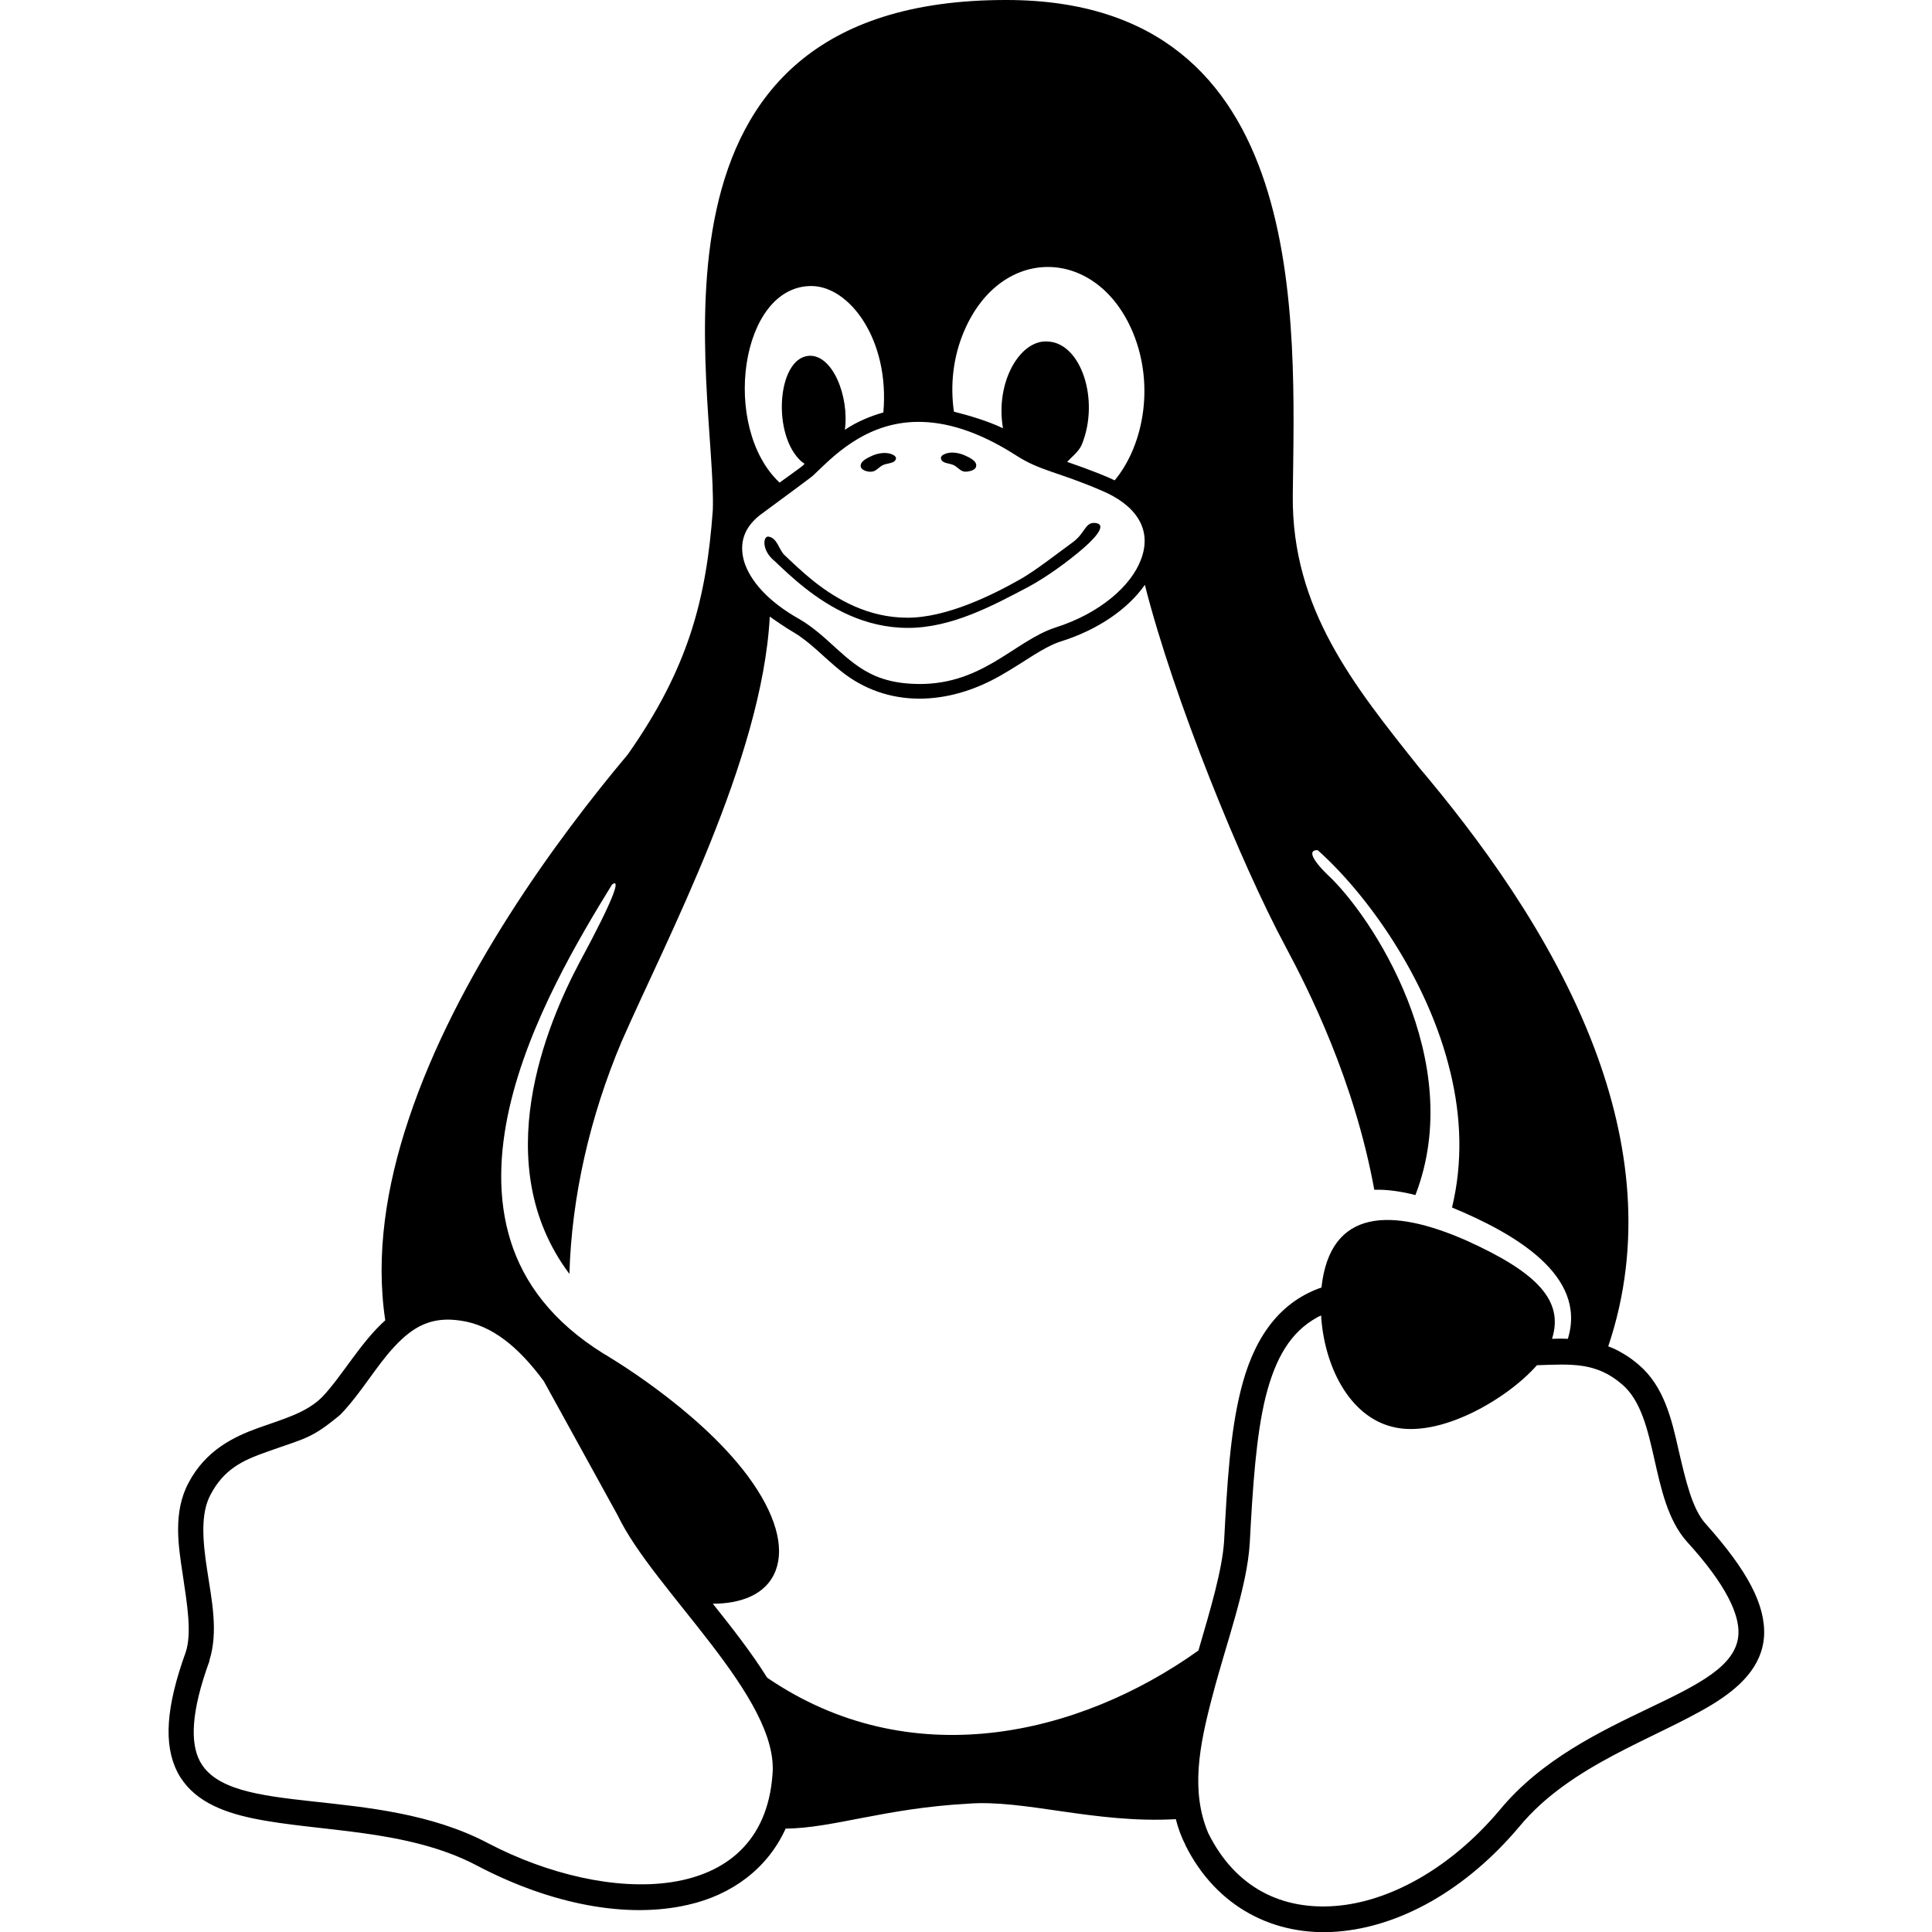
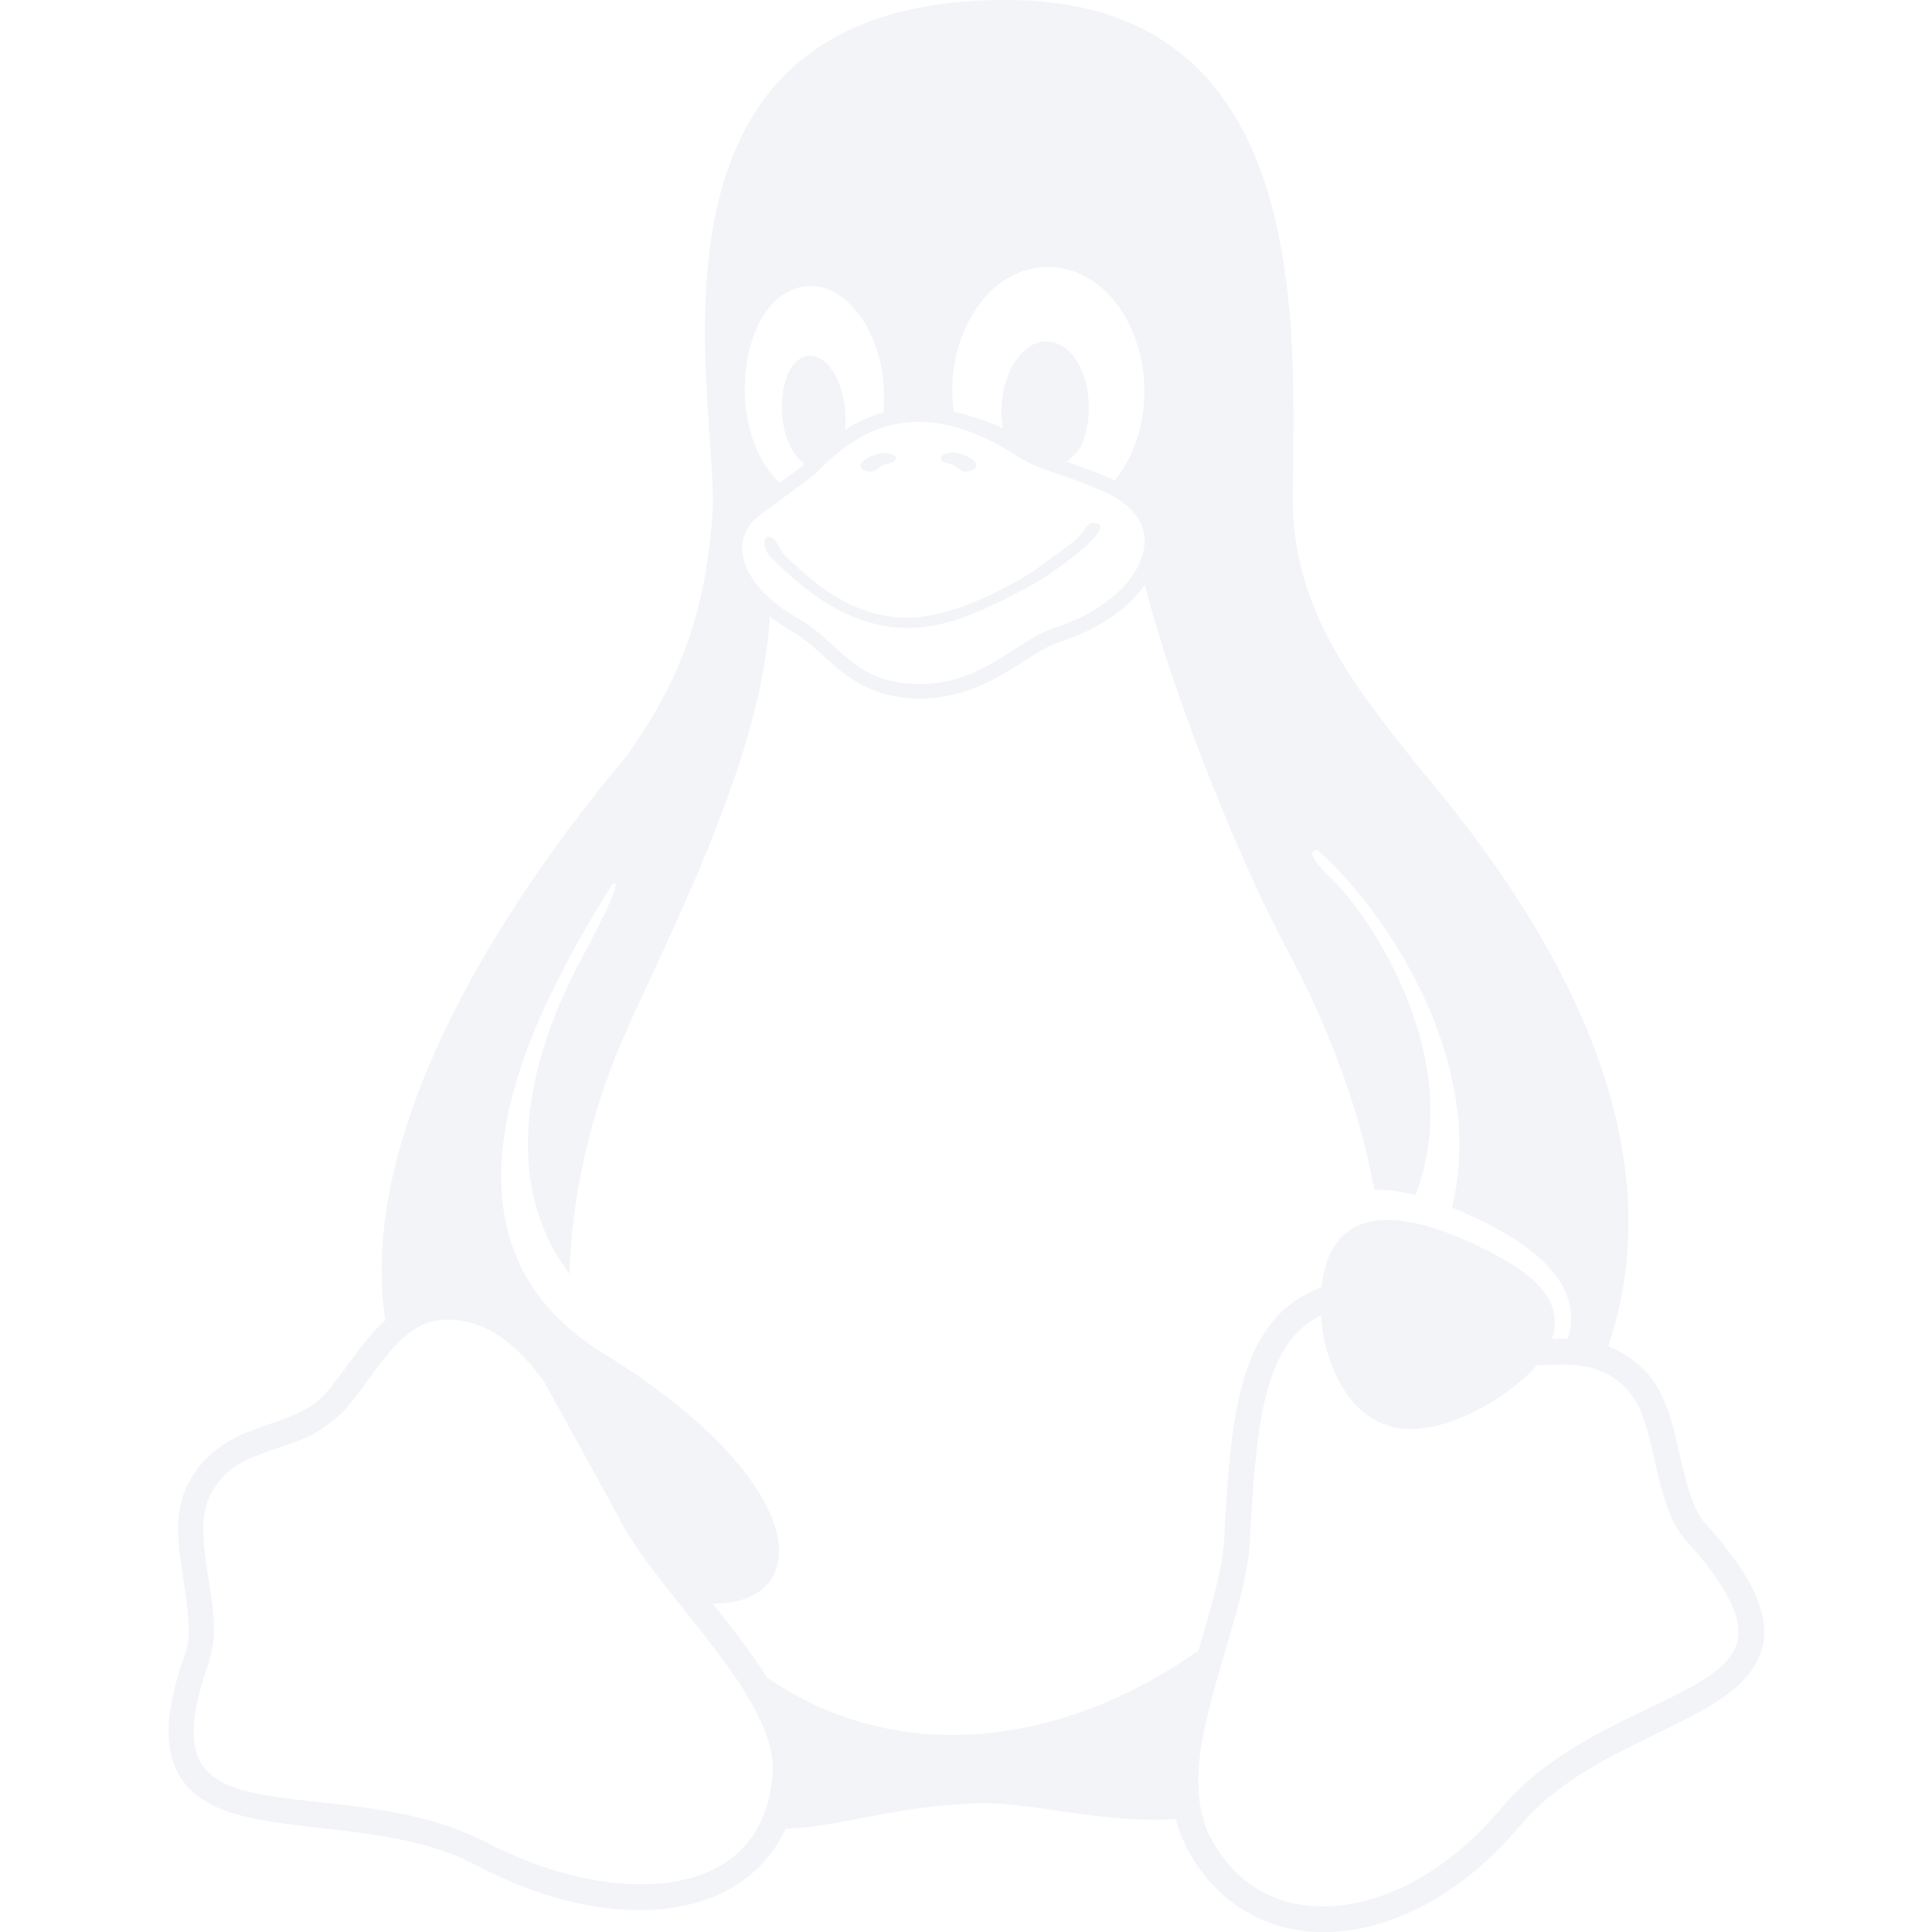
- <svg xmlns="http://www.w3.org/2000/svg" stroke="currentColor" fill="currentColor" stroke-width="0" viewBox="0 0 448 512" size="48" height="48" width="48">
+ <svg xmlns="http://www.w3.org/2000/svg" stroke="currentColor" fill="#f2f4f8" stroke-width="0" viewBox="0 0 448 512" size="48" height="48" width="48">
  <path d="M220.8 123.3c1 .5 1.8 1.7 3 1.7 1.1 0 2.8-.4 2.9-1.5.2-1.4-1.9-2.3-3.2-2.9-1.7-.7-3.9-1-5.5-.1-.4.2-.8.7-.6 1.1.3 1.3 2.3 1.1 3.4 1.7zm-21.9 1.7c1.2 0 2-1.2 3-1.7 1.1-.6 3.1-.4 3.5-1.6.2-.4-.2-.9-.6-1.1-1.6-.9-3.8-.6-5.5.1-1.3.6-3.4 1.5-3.2 2.9.1 1 1.8 1.5 2.8 1.4zM420 403.8c-3.6-4-5.3-11.6-7.2-19.7-1.8-8.1-3.9-16.8-10.5-22.4-1.3-1.1-2.6-2.1-4-2.9-1.3-.8-2.7-1.5-4.1-2 9.2-27.3 5.6-54.5-3.7-79.1-11.4-30.1-31.3-56.4-46.5-74.4-17.1-21.5-33.7-41.9-33.4-72C311.1 85.4 315.7.1 234.8 0 132.4-.2 158 103.4 156.9 135.2c-1.7 23.4-6.4 41.8-22.5 64.7-18.9 22.5-45.5 58.8-58.1 96.7-6 17.9-8.8 36.1-6.2 53.3-6.5 5.8-11.4 14.7-16.6 20.2-4.2 4.3-10.3 5.9-17 8.3s-14 6-18.5 14.5c-2.1 3.9-2.8 8.1-2.8 12.4 0 3.9.6 7.9 1.2 11.8 1.2 8.1 2.5 15.7.8 20.8-5.2 14.4-5.9 24.4-2.2 31.7 3.8 7.3 11.4 10.5 20.1 12.3 17.3 3.6 40.8 2.7 59.3 12.5 19.8 10.4 39.9 14.1 55.9 10.4 11.6-2.6 21.1-9.6 25.9-20.2 12.5-.1 26.3-5.4 48.3-6.6 14.9-1.2 33.6 5.3 55.1 4.1.6 2.3 1.4 4.6 2.5 6.7v.1c8.3 16.7 23.8 24.3 40.3 23 16.6-1.3 34.1-11 48.3-27.9 13.6-16.4 36-23.2 50.9-32.2 7.4-4.5 13.4-10.1 13.9-18.3.4-8.2-4.4-17.3-15.5-29.7zM223.7 87.3c9.8-22.2 34.2-21.8 44-.4 6.5 14.2 3.6 30.9-4.3 40.4-1.6-.8-5.9-2.6-12.6-4.9 1.1-1.2 3.1-2.7 3.9-4.6 4.8-11.8-.2-27-9.1-27.3-7.3-.5-13.9 10.8-11.8 23-4.1-2-9.4-3.5-13-4.4-1-6.9-.3-14.6 2.9-21.8zM183 75.8c10.1 0 20.8 14.2 19.1 33.5-3.5 1-7.1 2.5-10.2 4.6 1.2-8.9-3.3-20.1-9.6-19.6-8.4.7-9.8 21.2-1.8 28.1 1 .8 1.9-.2-5.9 5.5-15.6-14.6-10.5-52.1 8.4-52.1zm-13.6 60.7c6.2-4.6 13.6-10 14.1-10.5 4.7-4.4 13.5-14.2 27.9-14.2 7.1 0 15.6 2.3 25.9 8.9 6.3 4.1 11.3 4.4 22.6 9.3 8.4 3.5 13.7 9.7 10.5 18.2-2.6 7.1-11 14.4-22.7 18.1-11.1 3.6-19.8 16-38.2 14.9-3.9-.2-7-1-9.6-2.1-8-3.5-12.2-10.4-20-15-8.6-4.8-13.2-10.4-14.7-15.3-1.4-4.9 0-9 4.2-12.3zm3.3 334c-2.7 35.1-43.9 34.4-75.3 18-29.9-15.8-68.6-6.5-76.5-21.9-2.4-4.7-2.4-12.7 2.6-26.4v-.2c2.4-7.6.6-16-.6-23.9-1.2-7.8-1.8-15 .9-20 3.5-6.7 8.5-9.1 14.8-11.3 10.3-3.7 11.8-3.4 19.6-9.9 5.5-5.7 9.5-12.9 14.3-18 5.1-5.5 10-8.1 17.7-6.9 8.1 1.2 15.1 6.8 21.9 16l19.6 35.6c9.5 19.9 43.1 48.4 41 68.9zm-1.4-25.9c-4.1-6.6-9.6-13.6-14.4-19.6 7.1 0 14.2-2.2 16.7-8.9 2.3-6.2 0-14.9-7.4-24.9-13.5-18.2-38.3-32.5-38.3-32.5-13.5-8.4-21.1-18.7-24.6-29.9s-3-23.3-.3-35.2c5.2-22.9 18.6-45.2 27.2-59.2 2.3-1.7.8 3.2-8.7 20.8-8.5 16.1-24.4 53.3-2.6 82.4.6-20.7 5.5-41.8 13.8-61.5 12-27.4 37.3-74.9 39.3-112.7 1.1.8 4.6 3.2 6.2 4.1 4.6 2.7 8.1 6.7 12.6 10.3 12.4 10 28.5 9.2 42.4 1.2 6.2-3.5 11.2-7.5 15.9-9 9.9-3.1 17.8-8.6 22.3-15 7.7 30.4 25.7 74.3 37.2 95.7 6.1 11.4 18.3 35.5 23.6 64.6 3.3-.1 7 .4 10.9 1.4 13.8-35.7-11.7-74.2-23.3-84.9-4.7-4.6-4.9-6.6-2.6-6.5 12.6 11.2 29.2 33.7 35.2 59 2.8 11.6 3.3 23.7.4 35.7 16.4 6.8 35.9 17.9 30.7 34.8-2.2-.1-3.2 0-4.2 0 3.2-10.1-3.9-17.6-22.8-26.1-19.6-8.6-36-8.6-38.3 12.5-12.1 4.2-18.3 14.7-21.4 27.3-2.8 11.2-3.6 24.7-4.4 39.9-.5 7.7-3.6 18-6.8 29-32.1 22.9-76.7 32.9-114.3 7.2zm257.4-11.5c-.9 16.8-41.2 19.9-63.2 46.5-13.2 15.7-29.4 24.4-43.6 25.5s-26.5-4.8-33.7-19.3c-4.7-11.1-2.4-23.1 1.1-36.3 3.7-14.2 9.2-28.8 9.9-40.6.8-15.2 1.7-28.5 4.2-38.7 2.6-10.3 6.6-17.2 13.7-21.1.3-.2.7-.3 1-.5.8 13.2 7.3 26.6 18.8 29.5 12.6 3.3 30.7-7.5 38.4-16.3 9-.3 15.7-.9 22.6 5.1 9.9 8.5 7.1 30.3 17.1 41.6 10.6 11.6 14 19.5 13.7 24.6zM173.3 148.7c2 1.9 4.7 4.5 8 7.1 6.6 5.2 15.8 10.6 27.3 10.6 11.6 0 22.5-5.9 31.8-10.8 4.9-2.6 10.9-7 14.8-10.4s5.9-6.3 3.1-6.6-2.6 2.6-6 5.1c-4.4 3.2-9.7 7.4-13.9 9.8-7.4 4.2-19.5 10.2-29.9 10.2s-18.7-4.8-24.9-9.7c-3.1-2.5-5.7-5-7.7-6.9-1.5-1.4-1.9-4.6-4.3-4.9-1.4-.1-1.8 3.7 1.7 6.5z" />
</svg>
